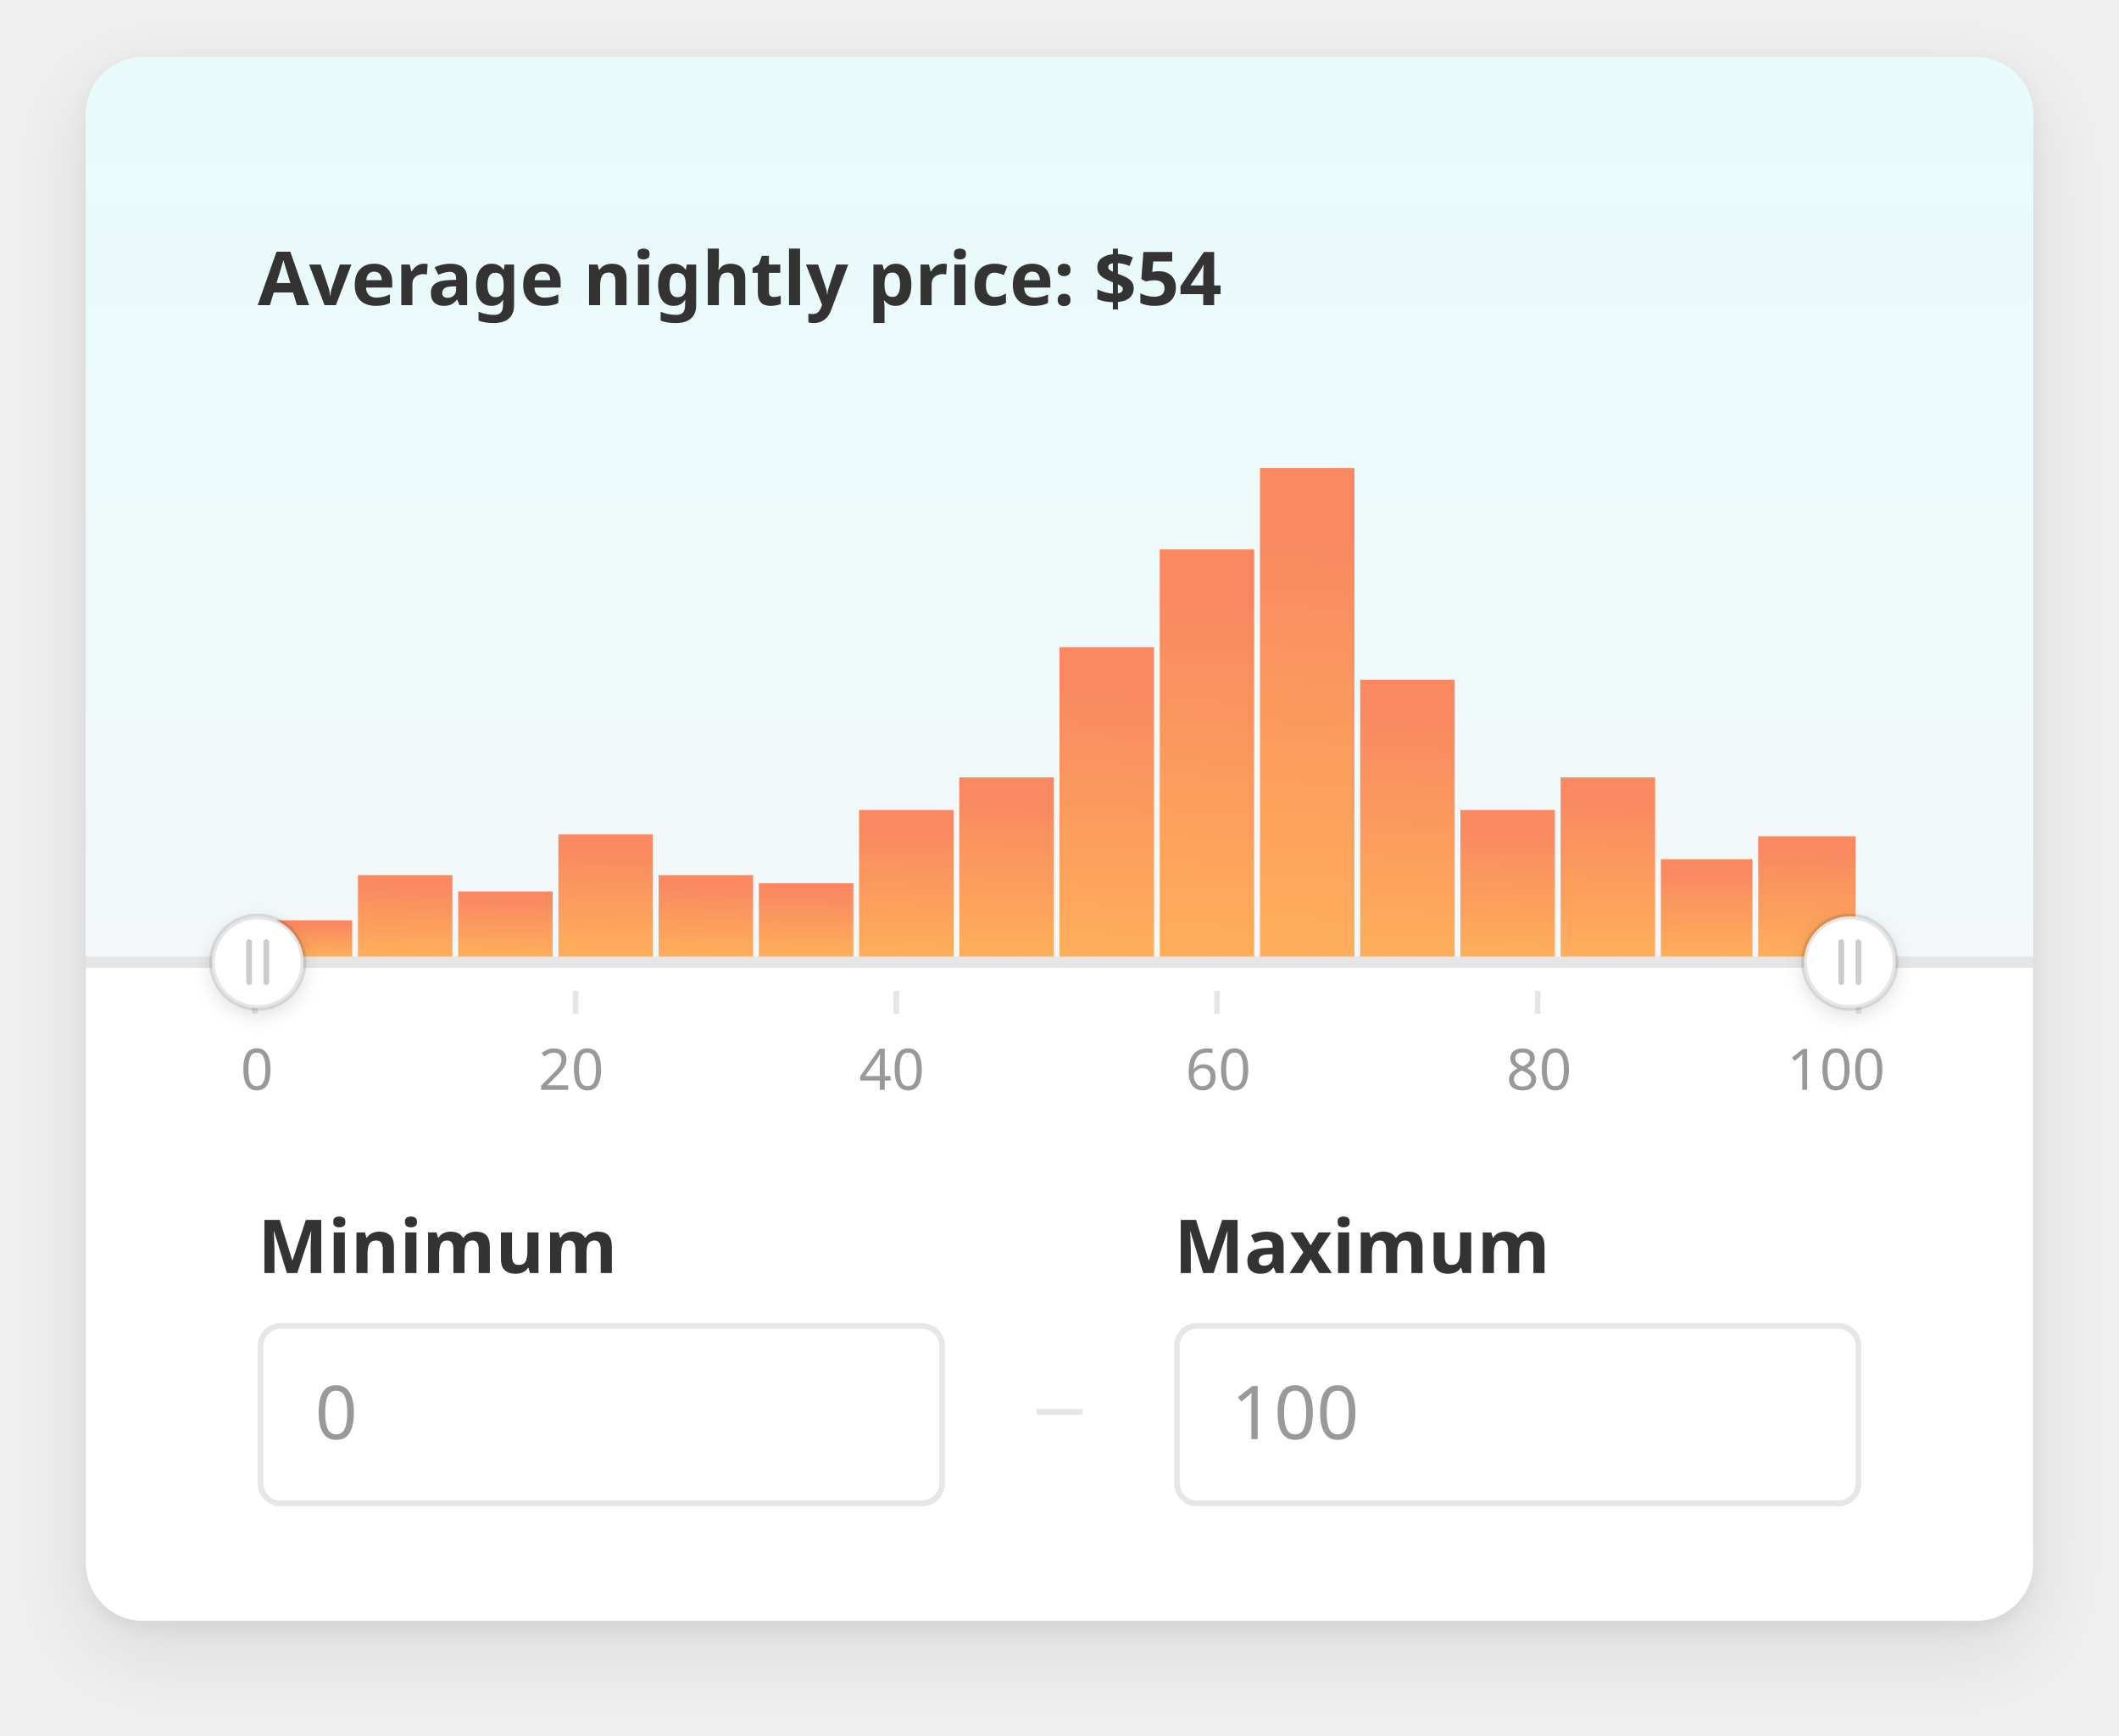
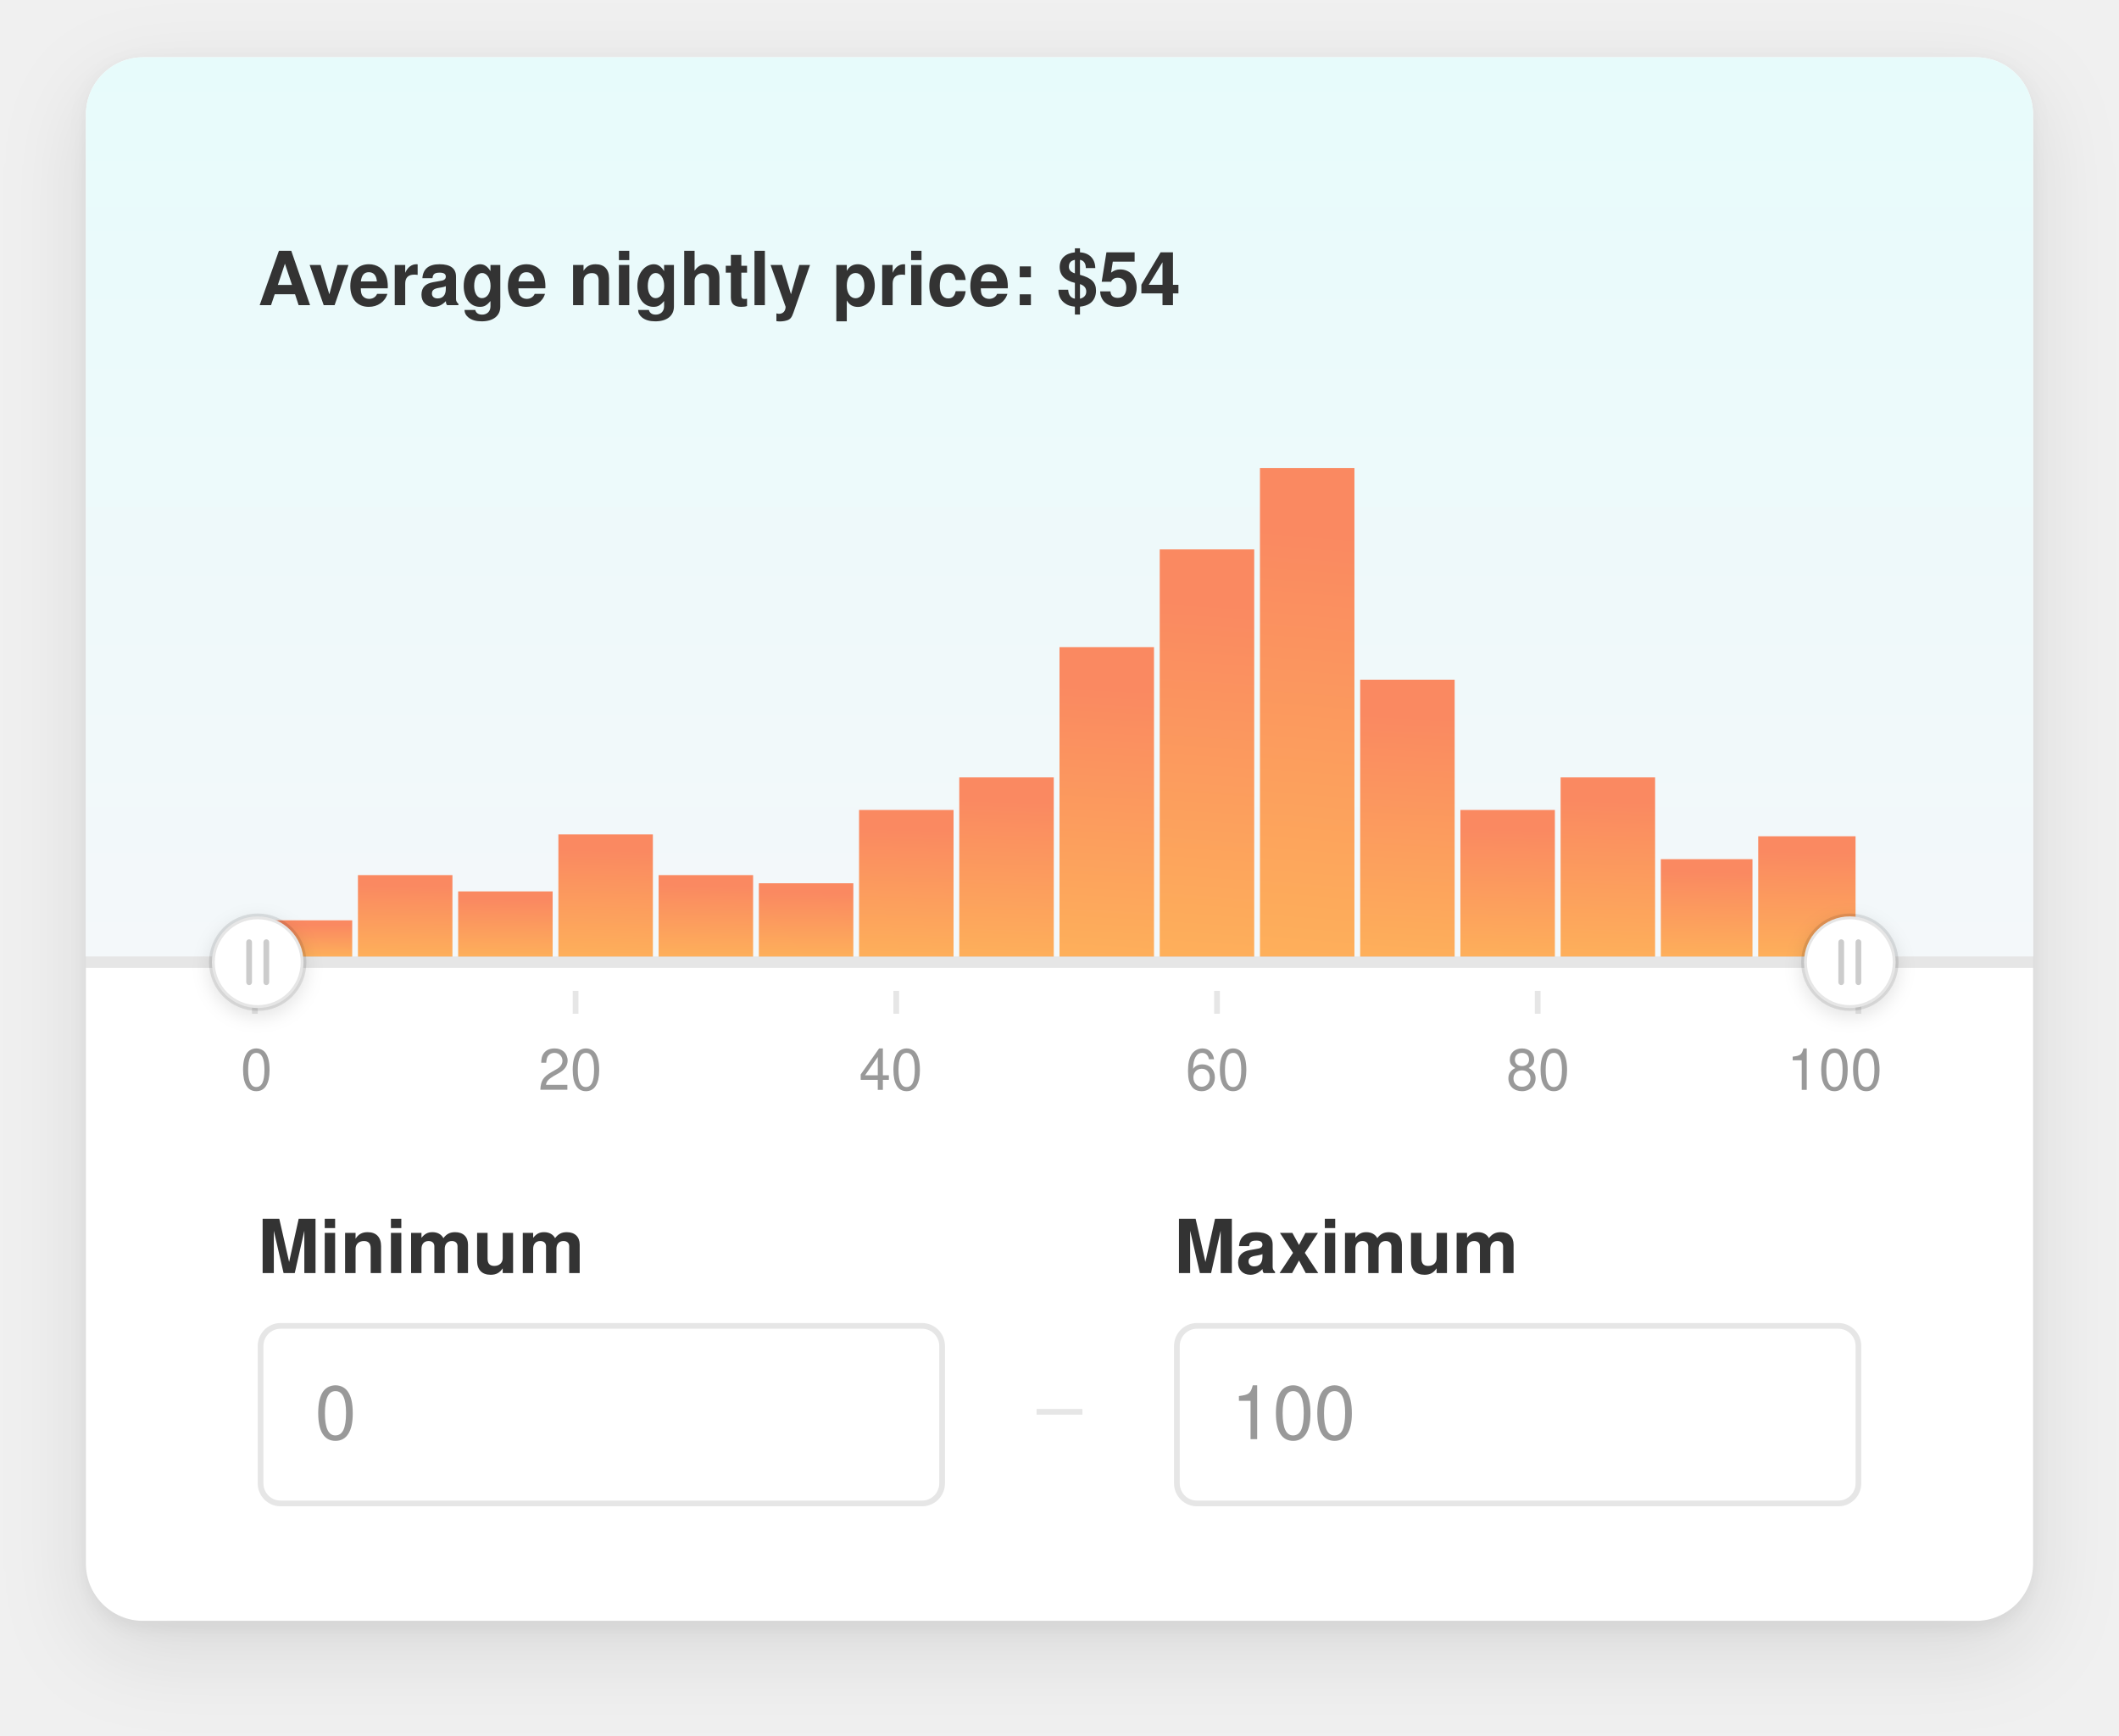
<svg xmlns="http://www.w3.org/2000/svg" width="370" height="303" viewBox="0 0 370 303" fill="none">
  <g id="RangeSlider">
    <g id="Rectangle 160" filter="url(#filter0_dd_3666_63519)">
      <rect x="15" y="10" width="340" height="273" rx="10" fill="white" />
    </g>
    <g id="Group 74">
-       <text id="Requests" fill="#333333" xml:space="preserve" style="white-space: pre" font-family="Nunito Sans" font-size="13" font-weight="bold" letter-spacing="0em">
+       <text id="Requests" fill="#333333" xml:space="preserve" style="white-space: pre" font-family="'Nunito Sans', 'Helvetica Neue', Helvetica, Arial, sans-serif" font-size="13" font-weight="bold" letter-spacing="0em">
        <tspan x="45" y="222.277">Minimum</tspan>
      </text>
-       <text id="Requests_2" fill="#333333" xml:space="preserve" style="white-space: pre" font-family="Nunito Sans" font-size="13" font-weight="bold" letter-spacing="0em">
+       <text id="Requests_2" fill="#333333" xml:space="preserve" style="white-space: pre" font-family="'Nunito Sans', 'Helvetica Neue', Helvetica, Arial, sans-serif" font-size="13" font-weight="bold" letter-spacing="0em">
        <tspan x="205" y="222.277">Maximum</tspan>
      </text>
      <g id="Input / Text">
        <g id="_Input / Text">
          <rect x="205" y="231" width="120" height="32" rx="4" fill="white" />
-           <text id="Text" fill="#999999" xml:space="preserve" style="white-space: pre" font-family="Nunito Sans" font-size="13" letter-spacing="0em">
+           <text id="Text" fill="#999999" xml:space="preserve" style="white-space: pre" font-family="'Nunito Sans', 'Helvetica Neue', Helvetica, Arial, sans-serif" font-size="13" letter-spacing="0em">
            <tspan x="215" y="251.277">100</tspan>
          </text>
          <rect x="205.5" y="231.5" width="119" height="31" rx="3.5" stroke="black" stroke-opacity="0.1" />
        </g>
      </g>
      <rect id="Rectangle 163" x="181" y="246" width="8" height="1" fill="black" fill-opacity="0.1" />
      <g id="Input / Text_2">
        <g id="_Input / Text_2">
          <rect x="45" y="231" width="120" height="32" rx="4" fill="white" />
-           <text id="Text_2" fill="#999999" xml:space="preserve" style="white-space: pre" font-family="Nunito Sans" font-size="13" letter-spacing="0em">
+           <text id="Text_2" fill="#999999" xml:space="preserve" style="white-space: pre" font-family="'Nunito Sans', 'Helvetica Neue', Helvetica, Arial, sans-serif" font-size="13" letter-spacing="0em">
            <tspan x="55" y="251.277">0</tspan>
          </text>
          <rect x="45.5" y="231.5" width="119" height="31" rx="3.5" stroke="black" stroke-opacity="0.1" />
        </g>
      </g>
    </g>
    <path id="Rectangle 161" d="M15 20C15 14.477 19.477 10 25 10H345C350.523 10 355 14.477 355 20V167H15V20Z" fill="url(#paint0_linear_3666_63519)" />
    <g id="Frame 141">
      <rect id="Rectangle 34 Copy 21" width="16.5" height="6.325" transform="matrix(-1 0 0 1 61.5 160.686)" fill="url(#paint1_linear_3666_63519)" />
      <rect id="Rectangle 34 Copy 20" width="16.5" height="14.217" transform="matrix(-1 0 0 1 79 152.794)" fill="url(#paint2_linear_3666_63519)" />
      <rect id="Rectangle 34 Copy 15" width="16.5" height="11.374" transform="matrix(-1 0 0 1 96.5 155.638)" fill="url(#paint3_linear_3666_63519)" />
      <rect id="Rectangle 34 Copy 13" width="16.5" height="21.325" transform="matrix(-1 0 0 1 114 145.686)" fill="url(#paint4_linear_3666_63519)" />
      <rect id="Rectangle 34 Copy 12" width="16.5" height="14.217" transform="matrix(-1 0 0 1 131.5 152.794)" fill="url(#paint5_linear_3666_63519)" />
      <rect id="Rectangle 34 Copy 11" width="16.5" height="12.795" transform="matrix(-1 0 0 1 149 154.216)" fill="url(#paint6_linear_3666_63519)" />
      <rect id="Rectangle 34 Copy 10" width="16.5" height="25.59" transform="matrix(-1 0 0 1 166.5 141.421)" fill="url(#paint7_linear_3666_63519)" />
      <rect id="Rectangle 34 Copy 8" width="16.5" height="31.277" transform="matrix(-1 0 0 1 184 135.734)" fill="url(#paint8_linear_3666_63519)" />
      <rect id="Rectangle 34 Copy 6" width="16.5" height="54.024" transform="matrix(-1 0 0 1 201.5 112.987)" fill="url(#paint9_linear_3666_63519)" />
      <rect id="Rectangle 34 Copy 5" width="16.5" height="71.085" transform="matrix(-1 0 0 1 219 95.9264)" fill="url(#paint10_linear_3666_63519)" />
      <rect id="Rectangle 34 Copy 4" width="16.5" height="85.302" transform="matrix(-1 0 0 1 236.5 81.7095)" fill="url(#paint11_linear_3666_63519)" />
      <rect id="Rectangle 34 Copy 2" width="16.5" height="48.338" transform="matrix(-1 0 0 1 254 118.674)" fill="url(#paint12_linear_3666_63519)" />
      <rect id="Rectangle 34" width="16.5" height="25.59" transform="matrix(-1 0 0 1 271.5 141.421)" fill="url(#paint13_linear_3666_63519)" />
      <rect id="Rectangle 34 Copy 30" width="16.5" height="31.277" transform="matrix(-1 0 0 1 289 135.734)" fill="url(#paint14_linear_3666_63519)" />
      <rect id="Rectangle 34 Copy 31" width="16" height="17" transform="matrix(-1 0 0 1 306 150.011)" fill="url(#paint15_linear_3666_63519)" />
      <rect id="Rectangle 34 Copy 32" width="17" height="21" transform="matrix(-1 0 0 1 324 146.011)" fill="url(#paint16_linear_3666_63519)" />
    </g>
    <path id="xticks" fill-rule="evenodd" clip-rule="evenodd" d="M45 173H44V177H45V173ZM269 173H268V177H269V173ZM156 173H157V177H156V173ZM325 173H324V177H325V173ZM100 173H101V177H100V173ZM213 173H212V177H213V173Z" fill="black" fill-opacity="0.1" />
    <g id="xaxis">
-       <text id="30ms" fill="#999999" xml:space="preserve" style="white-space: pre" font-family="Nunito Sans" font-size="10" letter-spacing="0px">
+       <text id="30ms" fill="#999999" xml:space="preserve" style="white-space: pre" font-family="'Nunito Sans', 'Helvetica Neue', Helvetica, Arial, sans-serif" font-size="10" letter-spacing="0px">
        <tspan x="94.004" y="190.29">20</tspan>
      </text>
-       <text id="40ms" fill="#999999" xml:space="preserve" style="white-space: pre" font-family="Nunito Sans" font-size="10" letter-spacing="0px">
+       <text id="40ms" fill="#999999" xml:space="preserve" style="white-space: pre" font-family="'Nunito Sans', 'Helvetica Neue', Helvetica, Arial, sans-serif" font-size="10" letter-spacing="0px">
        <tspan x="150.004" y="190.29">40</tspan>
      </text>
-       <text id="50ms" fill="#999999" xml:space="preserve" style="white-space: pre" font-family="Nunito Sans" font-size="10" letter-spacing="0px">
+       <text id="50ms" fill="#999999" xml:space="preserve" style="white-space: pre" font-family="'Nunito Sans', 'Helvetica Neue', Helvetica, Arial, sans-serif" font-size="10" letter-spacing="0px">
        <tspan x="207.004" y="190.29">60</tspan>
      </text>
-       <text id="60ms" fill="#999999" xml:space="preserve" style="white-space: pre" font-family="Nunito Sans" font-size="10" letter-spacing="0px">
+       <text id="60ms" fill="#999999" xml:space="preserve" style="white-space: pre" font-family="'Nunito Sans', 'Helvetica Neue', Helvetica, Arial, sans-serif" font-size="10" letter-spacing="0px">
        <tspan x="263.004" y="190.29">80</tspan>
      </text>
-       <text id="80ms" fill="#999999" xml:space="preserve" style="white-space: pre" font-family="Nunito Sans" font-size="10" letter-spacing="0px">
+       <text id="80ms" fill="#999999" xml:space="preserve" style="white-space: pre" font-family="'Nunito Sans', 'Helvetica Neue', Helvetica, Arial, sans-serif" font-size="10" letter-spacing="0px">
        <tspan x="312.006" y="190.29">100</tspan>
      </text>
-       <text id="20ms" fill="#999999" xml:space="preserve" style="white-space: pre" font-family="Nunito Sans" font-size="10" letter-spacing="0px">
+       <text id="20ms" fill="#999999" xml:space="preserve" style="white-space: pre" font-family="'Nunito Sans', 'Helvetica Neue', Helvetica, Arial, sans-serif" font-size="10" letter-spacing="0px">
        <tspan x="42.002" y="190.29">0</tspan>
      </text>
    </g>
-     <text id="Latency distribution" fill="#333333" xml:space="preserve" style="white-space: pre" font-family="Nunito Sans" font-size="13" font-weight="bold" letter-spacing="0em">
+     <text id="Latency distribution" fill="#333333" xml:space="preserve" style="white-space: pre" font-family="'Nunito Sans', 'Helvetica Neue', Helvetica, Arial, sans-serif" font-size="13" font-weight="bold" letter-spacing="0em">
      <tspan x="45" y="53.277">Average nightly price: $54</tspan>
    </text>
    <rect id="Rectangle 162" x="355" y="169" width="340" height="2" transform="rotate(-180 355 169)" fill="black" fill-opacity="0.1" />
    <g id="Group 72">
      <g id="Oval" filter="url(#filter1_d_3666_63519)">
        <circle cx="323" cy="168" r="8" fill="white" />
        <circle cx="323" cy="168" r="8" stroke="black" stroke-opacity="0.1" />
      </g>
      <rect id="Rectangle 160_2" x="321" y="164" width="1" height="8" rx="0.5" fill="#CCCCCC" />
      <rect id="Rectangle 161_2" x="324" y="164" width="1" height="8" rx="0.5" fill="#CCCCCC" />
    </g>
    <g id="Group 73">
      <g id="Oval_2" filter="url(#filter2_d_3666_63519)">
        <circle cx="45" cy="168" r="8" fill="white" />
        <circle cx="45" cy="168" r="8" stroke="black" stroke-opacity="0.1" />
      </g>
      <rect id="Rectangle 160_3" x="43" y="164" width="1" height="8" rx="0.5" fill="#CCCCCC" />
      <rect id="Rectangle 161_3" x="46" y="164" width="1" height="8" rx="0.5" fill="#CCCCCC" />
    </g>
  </g>
  <defs>
    <filter id="filter0_dd_3666_63519" x="0" y="0" width="370" height="303" filterUnits="userSpaceOnUse" color-interpolation-filters="sRGB">
      <feFlood flood-opacity="0" result="BackgroundImageFix" />
      <feColorMatrix in="SourceAlpha" type="matrix" values="0 0 0 0 0 0 0 0 0 0 0 0 0 0 0 0 0 0 127 0" result="hardAlpha" />
      <feOffset dy="5" />
      <feGaussianBlur stdDeviation="7.5" />
      <feColorMatrix type="matrix" values="0 0 0 0 0 0 0 0 0 0 0 0 0 0 0 0 0 0 0.1 0" />
      <feBlend mode="normal" in2="BackgroundImageFix" result="effect1_dropShadow_3666_63519" />
      <feColorMatrix in="SourceAlpha" type="matrix" values="0 0 0 0 0 0 0 0 0 0 0 0 0 0 0 0 0 0 127 0" result="hardAlpha" />
      <feOffset dy="1" />
      <feGaussianBlur stdDeviation="1.5" />
      <feColorMatrix type="matrix" values="0 0 0 0 0 0 0 0 0 0 0 0 0 0 0 0 0 0 0.05 0" />
      <feBlend mode="normal" in2="effect1_dropShadow_3666_63519" result="effect2_dropShadow_3666_63519" />
      <feBlend mode="normal" in="SourceGraphic" in2="effect2_dropShadow_3666_63519" result="shape" />
    </filter>
    <filter id="filter1_d_3666_63519" x="311.5" y="157.5" width="23" height="23" filterUnits="userSpaceOnUse" color-interpolation-filters="sRGB">
      <feFlood flood-opacity="0" result="BackgroundImageFix" />
      <feColorMatrix in="SourceAlpha" type="matrix" values="0 0 0 0 0 0 0 0 0 0 0 0 0 0 0 0 0 0 127 0" result="hardAlpha" />
      <feOffset dy="1" />
      <feGaussianBlur stdDeviation="1.5" />
      <feColorMatrix type="matrix" values="0 0 0 0 0 0 0 0 0 0 0 0 0 0 0 0 0 0 0.1 0" />
      <feBlend mode="normal" in2="BackgroundImageFix" result="effect1_dropShadow_3666_63519" />
      <feBlend mode="normal" in="SourceGraphic" in2="effect1_dropShadow_3666_63519" result="shape" />
    </filter>
    <filter id="filter2_d_3666_63519" x="33.5" y="157.5" width="23" height="23" filterUnits="userSpaceOnUse" color-interpolation-filters="sRGB">
      <feFlood flood-opacity="0" result="BackgroundImageFix" />
      <feColorMatrix in="SourceAlpha" type="matrix" values="0 0 0 0 0 0 0 0 0 0 0 0 0 0 0 0 0 0 127 0" result="hardAlpha" />
      <feOffset dy="1" />
      <feGaussianBlur stdDeviation="1.5" />
      <feColorMatrix type="matrix" values="0 0 0 0 0 0 0 0 0 0 0 0 0 0 0 0 0 0 0.1 0" />
      <feBlend mode="normal" in2="BackgroundImageFix" result="effect1_dropShadow_3666_63519" />
      <feBlend mode="normal" in="SourceGraphic" in2="effect1_dropShadow_3666_63519" result="shape" />
    </filter>
    <linearGradient id="paint0_linear_3666_63519" x1="185" y1="10" x2="185" y2="167" gradientUnits="userSpaceOnUse">
      <stop stop-color="#E7FBFB" />
      <stop offset="1" stop-color="#F4F8FA" />
    </linearGradient>
    <linearGradient id="paint1_linear_3666_63519" x1="-2.152" y1="0.89" x2="-2.105" y2="8.423" gradientUnits="userSpaceOnUse">
      <stop stop-color="#FA8961" />
      <stop offset="1" stop-color="#FFBD58" />
    </linearGradient>
    <linearGradient id="paint2_linear_3666_63519" x1="-2.152" y1="2" x2="-1.917" y2="18.928" gradientUnits="userSpaceOnUse">
      <stop stop-color="#FA8961" />
      <stop offset="1" stop-color="#FFBD58" />
    </linearGradient>
    <linearGradient id="paint3_linear_3666_63519" x1="-2.152" y1="1.6" x2="-2.001" y2="15.144" gradientUnits="userSpaceOnUse">
      <stop stop-color="#FA8961" />
      <stop offset="1" stop-color="#FFBD58" />
    </linearGradient>
    <linearGradient id="paint4_linear_3666_63519" x1="-2.152" y1="3" x2="-1.624" y2="28.387" gradientUnits="userSpaceOnUse">
      <stop stop-color="#FA8961" />
      <stop offset="1" stop-color="#FFBD58" />
    </linearGradient>
    <linearGradient id="paint5_linear_3666_63519" x1="-2.152" y1="2" x2="-1.917" y2="18.928" gradientUnits="userSpaceOnUse">
      <stop stop-color="#FA8961" />
      <stop offset="1" stop-color="#FFBD58" />
    </linearGradient>
    <linearGradient id="paint6_linear_3666_63519" x1="-2.152" y1="1.8" x2="-1.961" y2="17.036" gradientUnits="userSpaceOnUse">
      <stop stop-color="#FA8961" />
      <stop offset="1" stop-color="#FFBD58" />
    </linearGradient>
    <linearGradient id="paint7_linear_3666_63519" x1="-2.152" y1="3.6" x2="-1.391" y2="34.058" gradientUnits="userSpaceOnUse">
      <stop stop-color="#FA8961" />
      <stop offset="1" stop-color="#FFBD58" />
    </linearGradient>
    <linearGradient id="paint8_linear_3666_63519" x1="-2.152" y1="4.401" x2="-1.017" y2="41.615" gradientUnits="userSpaceOnUse">
      <stop stop-color="#FA8961" />
      <stop offset="1" stop-color="#FFBD58" />
    </linearGradient>
    <linearGradient id="paint9_linear_3666_63519" x1="-2.152" y1="7.601" x2="1.228" y2="71.762" gradientUnits="userSpaceOnUse">
      <stop stop-color="#FA8961" />
      <stop offset="1" stop-color="#FFBD58" />
    </linearGradient>
    <linearGradient id="paint10_linear_3666_63519" x1="-2.152" y1="10.001" x2="3.688" y2="94.253" gradientUnits="userSpaceOnUse">
      <stop stop-color="#FA8961" />
      <stop offset="1" stop-color="#FFBD58" />
    </linearGradient>
    <linearGradient id="paint11_linear_3666_63519" x1="-2.152" y1="12.001" x2="6.24" y2="112.892" gradientUnits="userSpaceOnUse">
      <stop stop-color="#FA8961" />
      <stop offset="1" stop-color="#FFBD58" />
    </linearGradient>
    <linearGradient id="paint12_linear_3666_63519" x1="-2.152" y1="6.801" x2="0.556" y2="64.24" gradientUnits="userSpaceOnUse">
      <stop stop-color="#FA8961" />
      <stop offset="1" stop-color="#FFBD58" />
    </linearGradient>
    <linearGradient id="paint13_linear_3666_63519" x1="-2.152" y1="3.6" x2="-1.391" y2="34.058" gradientUnits="userSpaceOnUse">
      <stop stop-color="#FA8961" />
      <stop offset="1" stop-color="#FFBD58" />
    </linearGradient>
    <linearGradient id="paint14_linear_3666_63519" x1="-2.152" y1="4.401" x2="-1.017" y2="41.615" gradientUnits="userSpaceOnUse">
      <stop stop-color="#FA8961" />
      <stop offset="1" stop-color="#FFBD58" />
    </linearGradient>
    <linearGradient id="paint15_linear_3666_63519" x1="-2.086" y1="2.392" x2="-1.74" y2="22.632" gradientUnits="userSpaceOnUse">
      <stop stop-color="#FA8961" />
      <stop offset="1" stop-color="#FFBD58" />
    </linearGradient>
    <linearGradient id="paint16_linear_3666_63519" x1="-2.217" y1="2.955" x2="-1.72" y2="27.954" gradientUnits="userSpaceOnUse">
      <stop stop-color="#FA8961" />
      <stop offset="1" stop-color="#FFBD58" />
    </linearGradient>
  </defs>
</svg>
